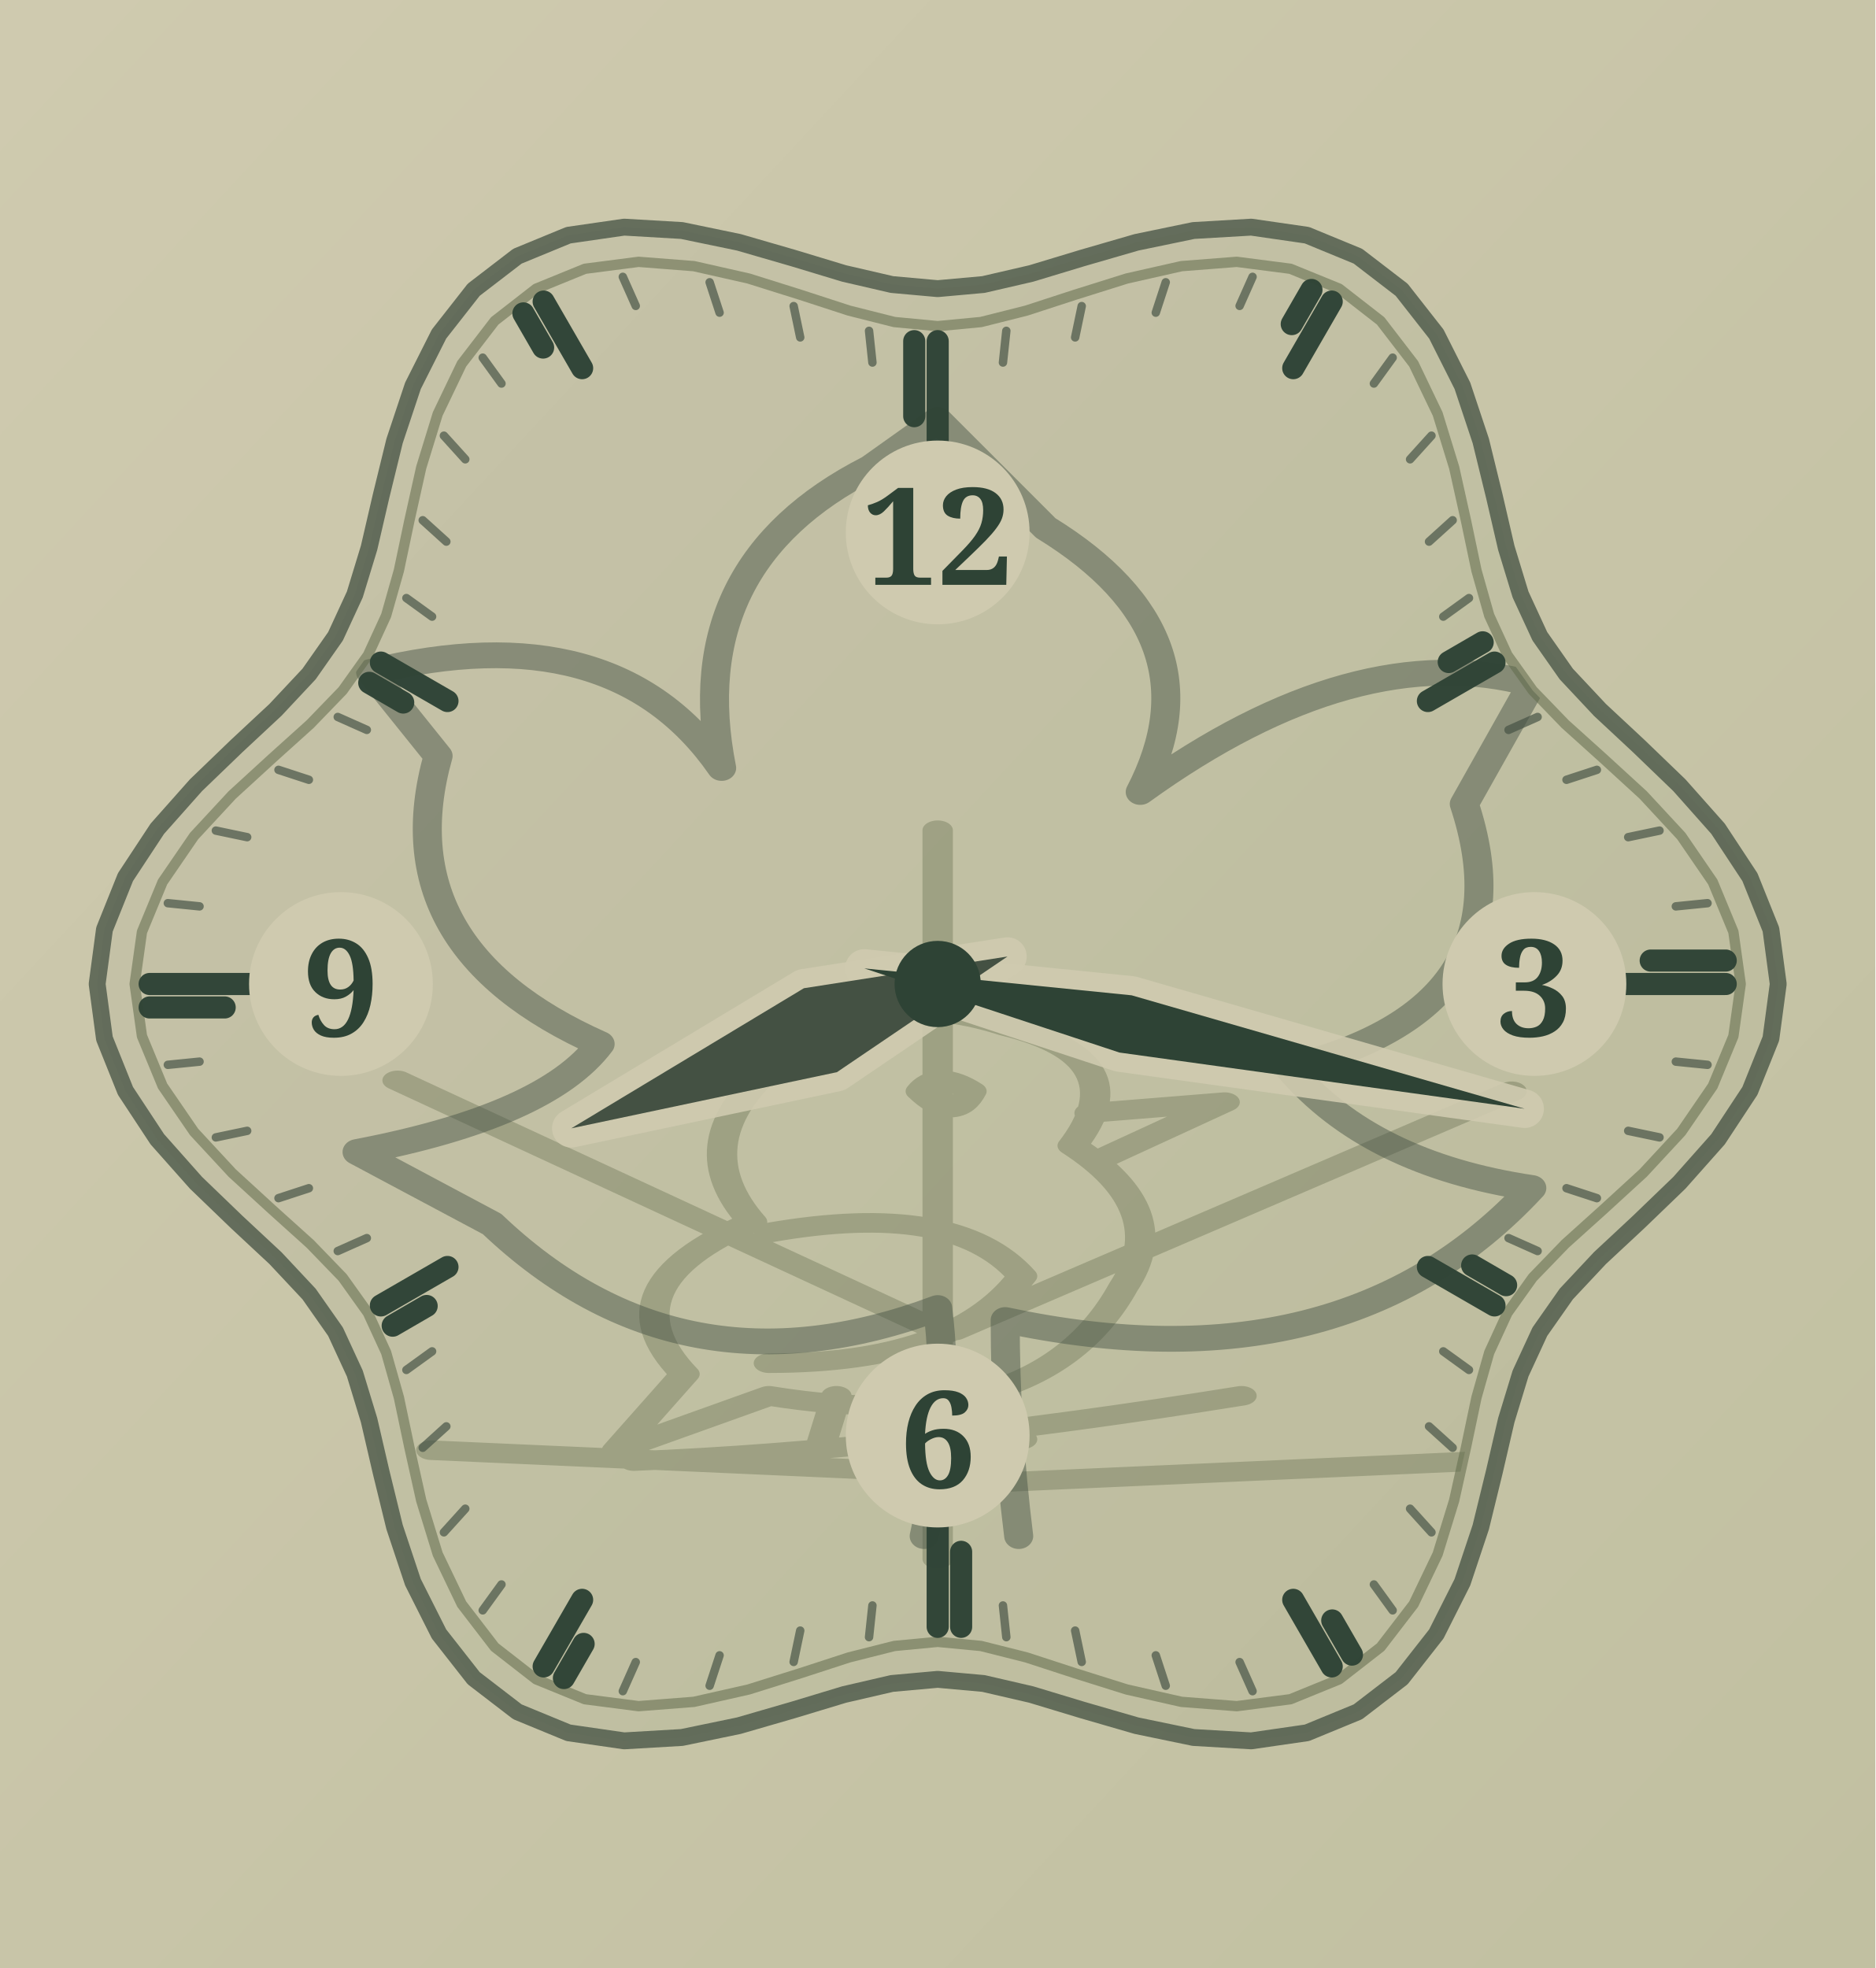
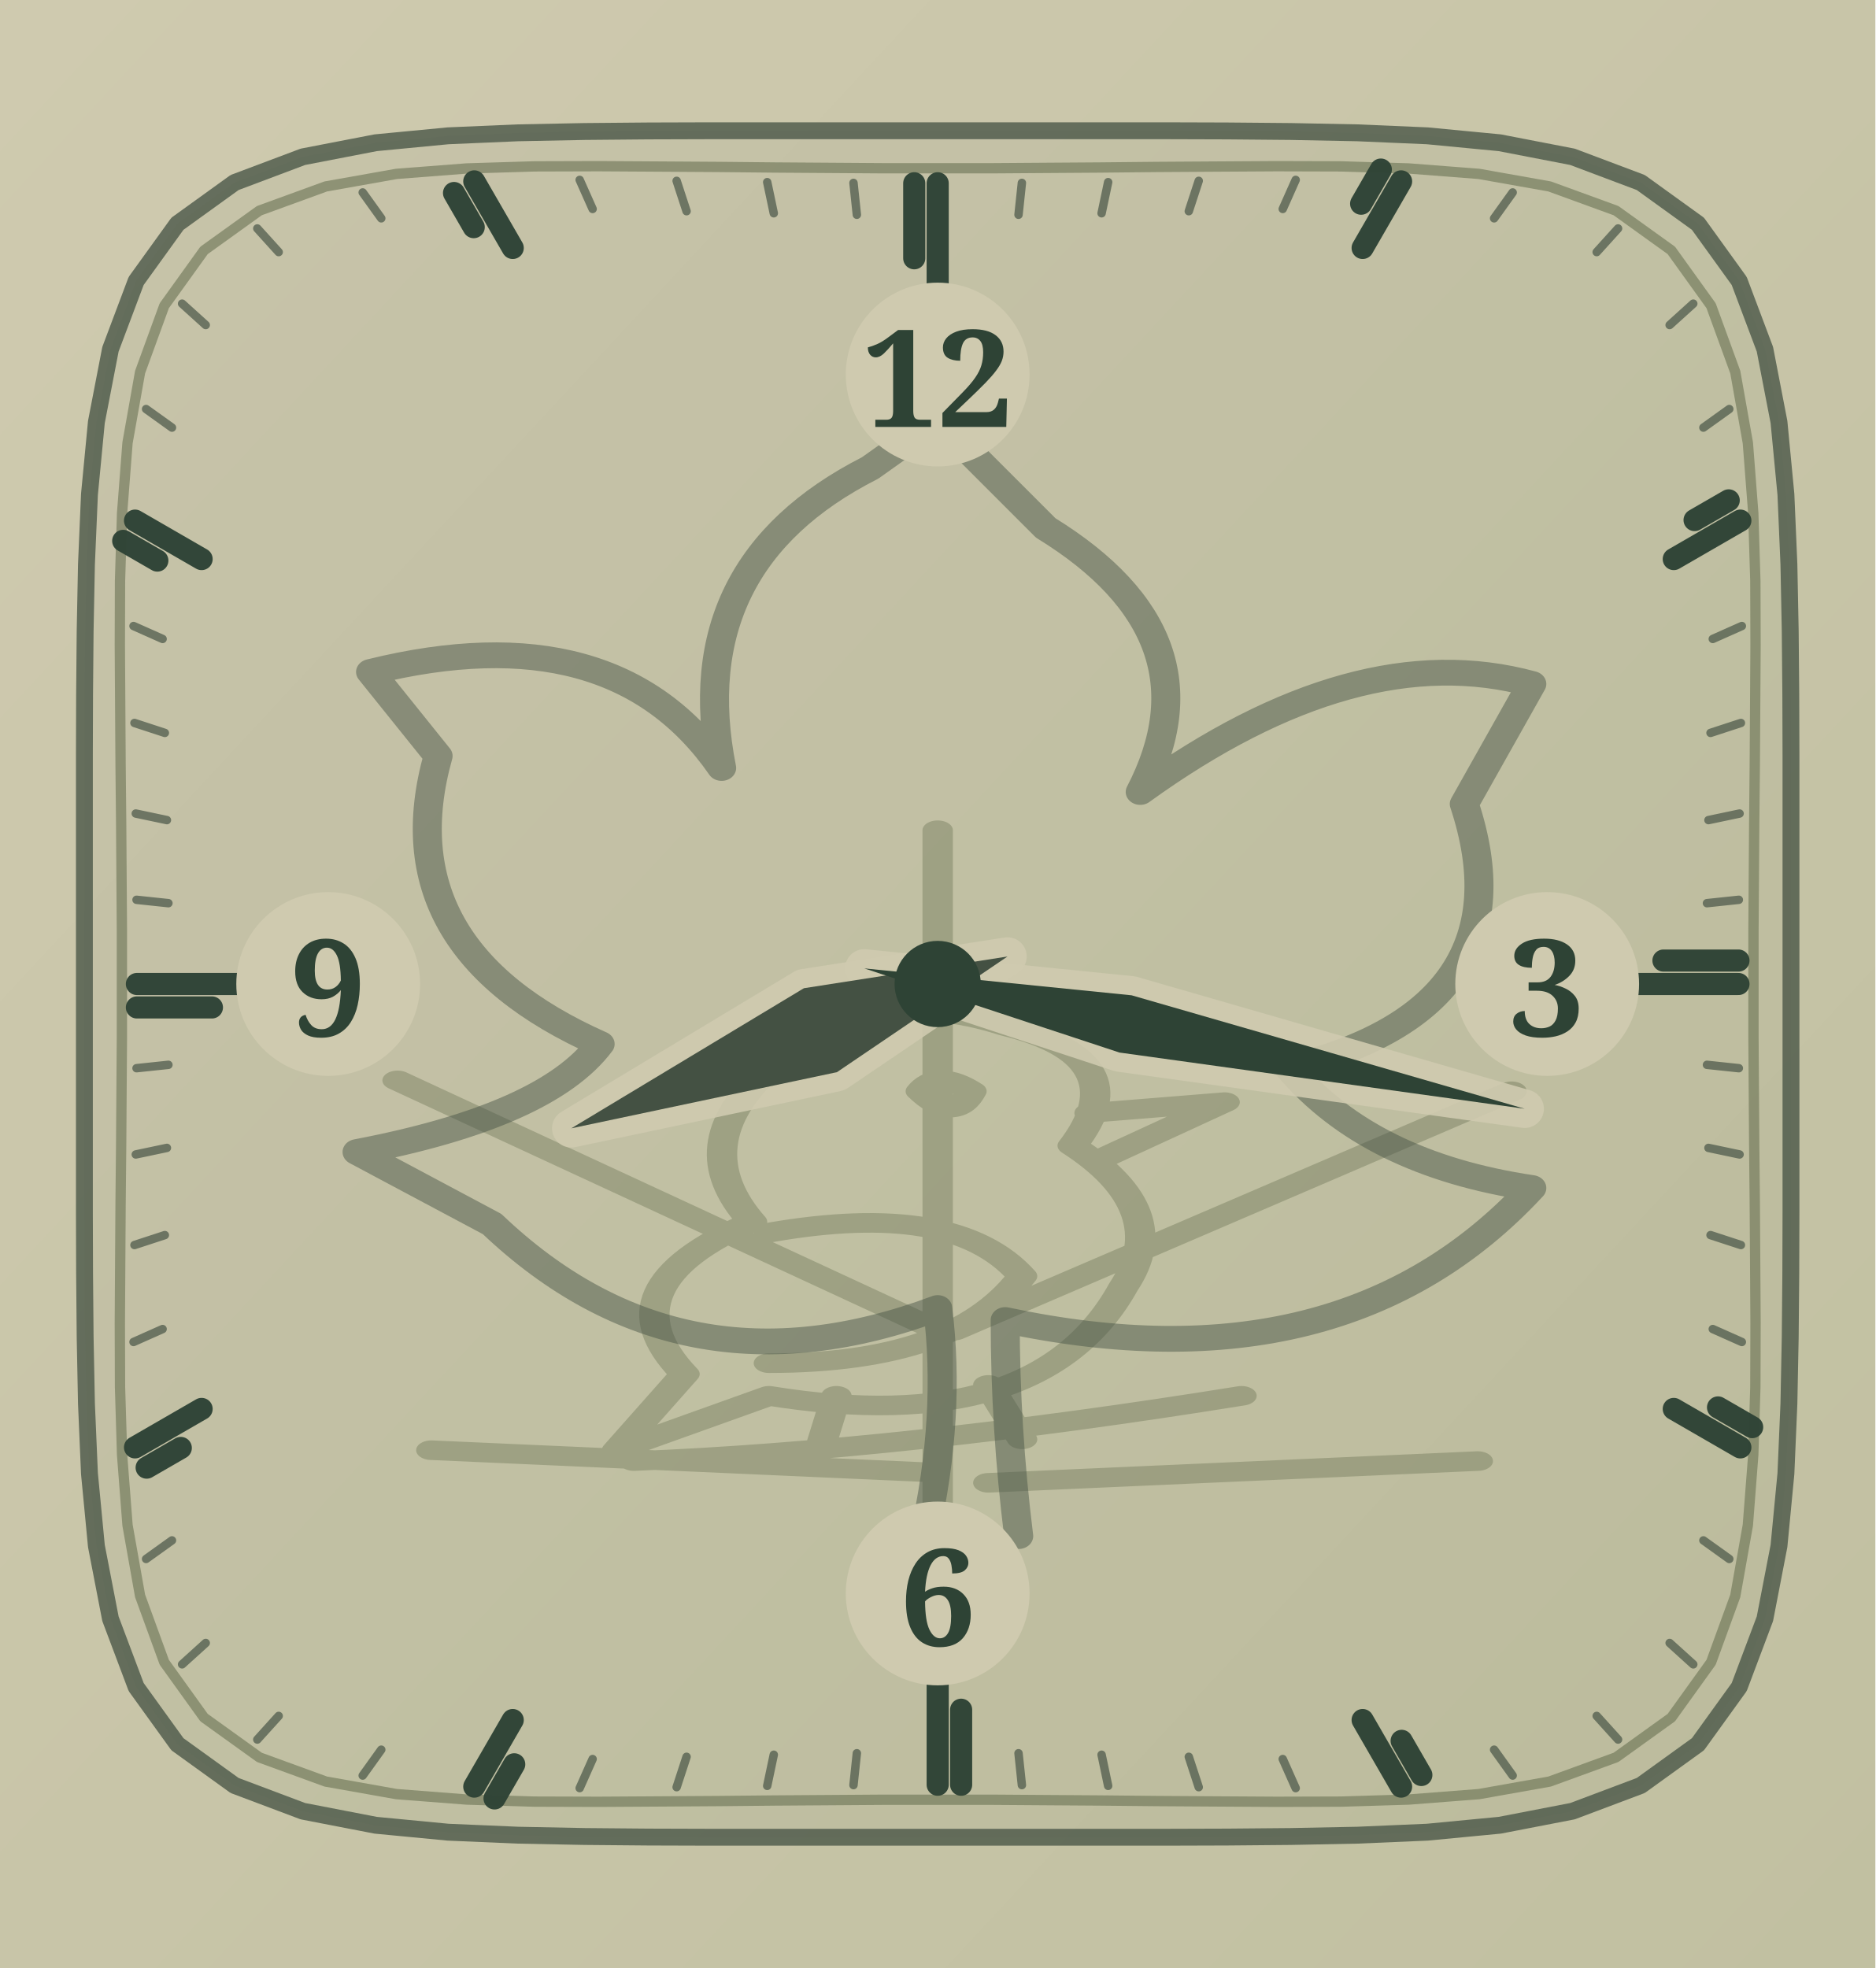
<svg xmlns="http://www.w3.org/2000/svg" width="364" height="382" viewBox="0 0 364 382">
  <defs>
    <linearGradient id="paint" x1="0" y1="0" x2="1" y2="1">
      <stop stop-color="#CFCAAF" />
      <stop offset="1" stop-color="#C1C0A1" />
    </linearGradient>
    <clipPath id="face">
-       <path d="M 92.82 50 L 92.43 52.78 L 91.33 55.44 L 89.65 57.89 L 87.62 60.08 L 85.48 62.04 L 83.46 63.86 L 81.73 65.65 L 80.38 67.54 L 79.41 69.65 L 78.73 72.05 L 78.17 74.71 L 77.54 77.54 L 76.66 80.4 L 75.38 83.07 L 73.62 85.36 L 71.41 87.08 L 68.81 88.14 L 65.95 88.51 L 63 88.28 L 60.08 87.62 L 57.31 86.75 L 54.73 85.91 L 52.31 85.3 L 50 85.08 L 47.69 85.3 L 45.27 85.91 L 42.69 86.75 L 39.92 87.62 L 37 88.28 L 34.05 88.51 L 31.19 88.14 L 28.59 87.08 L 26.38 85.36 L 24.62 83.07 L 23.34 80.4 L 22.46 77.54 L 21.83 74.71 L 21.27 72.05 L 20.59 69.65 L 19.62 67.54 L 18.27 65.65 L 16.54 63.86 L 14.52 62.04 L 12.38 60.08 L 10.35 57.89 L 8.67 55.44 L 7.57 52.78 L 7.18 50 L 7.57 47.22 L 8.67 44.56 L 10.35 42.11 L 12.38 39.92 L 14.52 37.96 L 16.54 36.14 L 18.27 34.35 L 19.62 32.46 L 20.59 30.35 L 21.27 27.95 L 21.83 25.29 L 22.46 22.46 L 23.34 19.6 L 24.62 16.93 L 26.38 14.64 L 28.59 12.92 L 31.19 11.86 L 34.05 11.49 L 37 11.72 L 39.92 12.38 L 42.69 13.25 L 45.27 14.09 L 47.69 14.7 L 50 14.92 L 52.31 14.7 L 54.73 14.09 L 57.31 13.25 L 60.08 12.38 L 63 11.72 L 65.95 11.49 L 68.81 11.86 L 71.41 12.92 L 73.62 14.64 L 75.38 16.93 L 76.66 19.6 L 77.54 22.46 L 78.17 25.29 L 78.73 27.95 L 79.41 30.35 L 80.38 32.46 L 81.73 34.35 L 83.46 36.14 L 85.48 37.96 L 87.62 39.92 L 89.65 42.11 L 91.33 44.56 L 92.43 47.22 Z" transform="translate(0 9) scale(3.64 3.64)" />
+       <path d="M 93.5 50 L 93.5 52.85 L 93.52 55.73 L 93.54 58.66 L 93.57 61.67 L 93.59 64.8 L 93.61 68.07 L 93.6 71.5 L 93.49 75.11 L 93.2 78.86 L 92.53 82.63 L 91.24 86.17 L 89.12 89.12 L 86.17 91.24 L 82.63 92.53 L 78.86 93.2 L 75.11 93.49 L 71.5 93.6 L 68.07 93.61 L 64.8 93.59 L 61.67 93.57 L 58.66 93.54 L 55.73 93.52 L 52.85 93.5 L 50 93.5 L 47.15 93.5 L 44.27 93.52 L 41.34 93.54 L 38.33 93.57 L 35.2 93.59 L 31.93 93.61 L 28.5 93.6 L 24.89 93.49 L 21.14 93.2 L 17.37 92.53 L 13.83 91.24 L 10.88 89.12 L 8.76 86.17 L 7.47 82.63 L 6.8 78.86 L 6.51 75.11 L 6.4 71.5 L 6.39 68.07 L 6.41 64.8 L 6.43 61.67 L 6.46 58.66 L 6.48 55.73 L 6.5 52.85 L 6.5 50 L 6.5 47.15 L 6.48 44.27 L 6.46 41.34 L 6.43 38.33 L 6.41 35.2 L 6.39 31.93 L 6.4 28.5 L 6.51 24.89 L 6.8 21.14 L 7.47 17.37 L 8.76 13.83 L 10.88 10.88 L 13.83 8.76 L 17.37 7.47 L 21.14 6.8 L 24.89 6.51 L 28.5 6.4 L 31.93 6.39 L 35.2 6.41 L 38.33 6.43 L 41.34 6.46 L 44.27 6.48 L 47.15 6.5 L 50 6.5 L 52.85 6.5 L 55.73 6.48 L 58.66 6.46 L 61.67 6.43 L 64.8 6.41 L 68.07 6.39 L 71.5 6.4 L 75.11 6.51 L 78.86 6.8 L 82.63 7.47 L 86.17 8.76 L 89.12 10.88 L 91.24 13.83 L 92.53 17.37 L 93.2 21.14 L 93.49 24.89 L 93.6 28.5 L 93.61 31.93 L 93.59 35.2 L 93.57 38.33 L 93.54 41.34 L 93.52 44.27 L 93.5 47.15 Z" transform="translate(0 9) scale(3.64 3.64)" />
    </clipPath>
  </defs>
  <rect width="364" height="382" fill="url(#paint)" />
  <g font-family="Georgia,serif" style="font-variant-numeric:tabular-nums">
-     <path d="M 94.82 50 L 94.43 52.91 L 93.31 55.7 L 91.61 58.28 L 89.55 60.6 L 87.38 62.69 L 85.31 64.62 L 83.52 66.53 L 82.11 68.54 L 81.08 70.77 L 80.32 73.26 L 79.68 76.02 L 78.96 78.96 L 77.98 81.9 L 76.59 84.66 L 74.74 87.02 L 72.41 88.81 L 69.69 89.93 L 66.72 90.36 L 63.64 90.18 L 60.6 89.55 L 57.7 88.71 L 54.99 87.89 L 52.44 87.3 L 50 87.08 L 47.56 87.3 L 45.01 87.89 L 42.3 88.71 L 39.4 89.55 L 36.36 90.18 L 33.28 90.36 L 30.31 89.93 L 27.59 88.81 L 25.26 87.02 L 23.41 84.66 L 22.02 81.9 L 21.04 78.96 L 20.32 76.02 L 19.68 73.26 L 18.92 70.77 L 17.89 68.54 L 16.48 66.53 L 14.69 64.62 L 12.62 62.69 L 10.45 60.6 L 8.39 58.28 L 6.69 55.7 L 5.57 52.91 L 5.18 50 L 5.57 47.09 L 6.69 44.3 L 8.39 41.72 L 10.45 39.4 L 12.62 37.31 L 14.69 35.38 L 16.48 33.47 L 17.89 31.46 L 18.92 29.23 L 19.68 26.74 L 20.32 23.98 L 21.04 21.04 L 22.02 18.1 L 23.41 15.34 L 25.26 12.98 L 27.59 11.19 L 30.31 10.07 L 33.28 9.64 L 36.36 9.82 L 39.4 10.45 L 42.3 11.29 L 45.01 12.11 L 47.56 12.7 L 50 12.92 L 52.44 12.7 L 54.99 12.11 L 57.7 11.29 L 60.6 10.45 L 63.64 9.82 L 66.72 9.64 L 69.69 10.07 L 72.41 11.19 L 74.74 12.98 L 76.59 15.34 L 77.98 18.1 L 78.96 21.04 L 79.68 23.98 L 80.32 26.74 L 81.08 29.23 L 82.11 31.46 L 83.52 33.47 L 85.31 35.38 L 87.38 37.31 L 89.55 39.4 L 91.61 41.72 L 93.31 44.3 L 94.43 47.09 Z" transform="translate(0 9) scale(3.64 3.64)" fill="#2E4335" opacity="0.045" />
+     <path d="M 95.5 50 L 95.5 52.98 L 95.5 55.99 L 95.5 59.05 L 95.5 62.19 L 95.49 65.44 L 95.46 68.83 L 95.39 72.38 L 95.23 76.11 L 94.86 79.97 L 94.11 83.85 L 92.74 87.49 L 90.54 90.54 L 87.49 92.74 L 83.85 94.11 L 79.97 94.86 L 76.11 95.23 L 72.38 95.39 L 68.83 95.46 L 65.44 95.49 L 62.19 95.5 L 59.05 95.5 L 55.99 95.5 L 52.98 95.5 L 50 95.5 L 47.02 95.5 L 44.01 95.5 L 40.95 95.5 L 37.81 95.5 L 34.56 95.49 L 31.17 95.46 L 27.62 95.39 L 23.89 95.23 L 20.03 94.86 L 16.15 94.11 L 12.51 92.74 L 9.46 90.54 L 7.26 87.49 L 5.89 83.85 L 5.14 79.97 L 4.77 76.11 L 4.61 72.38 L 4.54 68.83 L 4.51 65.44 L 4.5 62.19 L 4.5 59.05 L 4.5 55.99 L 4.5 52.98 L 4.5 50 L 4.5 47.02 L 4.5 44.01 L 4.5 40.95 L 4.5 37.81 L 4.51 34.56 L 4.54 31.17 L 4.61 27.62 L 4.77 23.89 L 5.14 20.03 L 5.89 16.15 L 7.26 12.51 L 9.46 9.46 L 12.51 7.26 L 16.15 5.89 L 20.03 5.14 L 23.89 4.77 L 27.62 4.61 L 31.17 4.54 L 34.56 4.51 L 37.81 4.5 L 40.95 4.5 L 44.01 4.5 L 47.02 4.5 L 50 4.5 L 52.98 4.5 L 55.99 4.5 L 59.05 4.5 L 62.19 4.5 L 65.44 4.51 L 68.83 4.54 L 72.38 4.61 L 76.11 4.77 L 79.97 5.14 L 83.85 5.89 L 87.49 7.26 L 90.54 9.46 L 92.74 12.51 L 94.11 16.15 L 94.86 20.03 L 95.23 23.89 L 95.39 27.62 L 95.46 31.17 L 95.49 34.56 L 95.5 37.81 L 95.5 40.95 L 95.5 44.01 L 95.5 47.02 Z" transform="translate(0 9) scale(3.64 3.64)" fill="#2E4335" opacity="0.045" />
    <g clip-path="url(#face)">
      <path d="M 50 77 L 50 10 M 49 69 L 20 67 M 50 56 L 18 33 M 51 56 L 84 34 M 53 70 L 82 68 M 32 68 Q 48 67 68 62 M 44 62 L 43 67 M 53 61 L 55 66 M 35 60 L 31 67 L 40 62 Q 56 66 61 52 Q 64 45 58 39 Q 62 31 54 28 Q 46 24 40 32 Q 35 39 39 46 Q 30 52 35 60 Z M 59 36 L 67 35 L 60 40 M 49 34 Q 50 32 52 34 Q 51 37 49 34 M 40 47 Q 51 44 55 51 Q 51 59 40 59" transform="translate(18.2 140.04) scale(3.276 2.1112)" fill="none" stroke="#606A4A" stroke-width="1.8" stroke-linecap="round" stroke-linejoin="round" opacity="0.36" />
      <path d="M 49 96 Q 51 86 50 77 Q 31 85 17 70 L 7 64 Q 21 61 25 55 Q 9 47 13 31 L 8 24 Q 26 19 34 32 Q 31 15 45 7 L 50 3 L 58 12 Q 71 21 65 34 Q 81 21 94 25 L 89 35 Q 94 52 76 57 Q 82 65 94 67 Q 80 84 55 78 Q 55 87 56 96" transform="translate(50.96 74.52) scale(2.6208 2.3296)" fill="none" stroke="#445143" stroke-width="2.15" stroke-linecap="round" stroke-linejoin="round" opacity="0.47" />
    </g>
-     <path d="M 94.82 50 L 94.43 52.91 L 93.31 55.7 L 91.61 58.28 L 89.55 60.6 L 87.38 62.69 L 85.31 64.62 L 83.52 66.53 L 82.11 68.54 L 81.08 70.77 L 80.32 73.26 L 79.68 76.02 L 78.96 78.96 L 77.98 81.9 L 76.59 84.66 L 74.74 87.02 L 72.41 88.81 L 69.69 89.93 L 66.72 90.36 L 63.64 90.18 L 60.6 89.55 L 57.7 88.71 L 54.99 87.89 L 52.44 87.3 L 50 87.08 L 47.56 87.3 L 45.01 87.89 L 42.3 88.71 L 39.4 89.55 L 36.36 90.18 L 33.28 90.36 L 30.31 89.93 L 27.59 88.81 L 25.26 87.02 L 23.41 84.66 L 22.02 81.9 L 21.04 78.96 L 20.32 76.02 L 19.68 73.26 L 18.92 70.77 L 17.89 68.54 L 16.48 66.53 L 14.69 64.62 L 12.62 62.69 L 10.45 60.6 L 8.39 58.28 L 6.69 55.7 L 5.57 52.91 L 5.18 50 L 5.57 47.09 L 6.69 44.3 L 8.39 41.72 L 10.45 39.4 L 12.62 37.31 L 14.69 35.38 L 16.48 33.47 L 17.89 31.46 L 18.92 29.23 L 19.68 26.74 L 20.32 23.98 L 21.04 21.04 L 22.02 18.1 L 23.41 15.34 L 25.26 12.98 L 27.59 11.19 L 30.31 10.07 L 33.28 9.64 L 36.36 9.82 L 39.4 10.45 L 42.3 11.29 L 45.01 12.11 L 47.56 12.7 L 50 12.92 L 52.44 12.7 L 54.99 12.11 L 57.7 11.29 L 60.6 10.45 L 63.64 9.82 L 66.72 9.64 L 69.69 10.07 L 72.41 11.19 L 74.74 12.98 L 76.59 15.34 L 77.98 18.1 L 78.96 21.04 L 79.68 23.98 L 80.32 26.74 L 81.08 29.23 L 82.11 31.46 L 83.52 33.47 L 85.31 35.38 L 87.38 37.31 L 89.55 39.4 L 91.61 41.72 L 93.31 44.3 L 94.43 47.09 Z" transform="translate(0 9) scale(3.64 3.64)" fill="none" stroke="#445143" stroke-width="0.9" stroke-linecap="round" stroke-linejoin="round" opacity="0.76" />
-     <path d="M 92.82 50 L 92.43 52.78 L 91.33 55.44 L 89.65 57.89 L 87.62 60.08 L 85.48 62.04 L 83.46 63.86 L 81.73 65.65 L 80.38 67.54 L 79.41 69.65 L 78.73 72.05 L 78.17 74.71 L 77.54 77.54 L 76.66 80.4 L 75.38 83.07 L 73.62 85.36 L 71.41 87.08 L 68.81 88.14 L 65.95 88.51 L 63 88.28 L 60.08 87.62 L 57.31 86.75 L 54.73 85.91 L 52.31 85.3 L 50 85.08 L 47.69 85.3 L 45.27 85.91 L 42.69 86.75 L 39.92 87.62 L 37 88.28 L 34.05 88.51 L 31.19 88.14 L 28.59 87.08 L 26.38 85.36 L 24.62 83.07 L 23.34 80.4 L 22.46 77.54 L 21.83 74.71 L 21.27 72.05 L 20.59 69.65 L 19.62 67.54 L 18.27 65.65 L 16.54 63.86 L 14.52 62.04 L 12.38 60.08 L 10.35 57.89 L 8.67 55.44 L 7.57 52.78 L 7.18 50 L 7.57 47.22 L 8.67 44.56 L 10.35 42.11 L 12.38 39.92 L 14.52 37.96 L 16.54 36.14 L 18.27 34.35 L 19.62 32.46 L 20.59 30.35 L 21.27 27.95 L 21.83 25.29 L 22.46 22.46 L 23.34 19.6 L 24.62 16.93 L 26.38 14.64 L 28.59 12.92 L 31.19 11.86 L 34.05 11.49 L 37 11.72 L 39.92 12.38 L 42.69 13.25 L 45.27 14.09 L 47.69 14.7 L 50 14.92 L 52.31 14.7 L 54.73 14.09 L 57.31 13.25 L 60.08 12.38 L 63 11.72 L 65.95 11.49 L 68.81 11.86 L 71.41 12.92 L 73.62 14.64 L 75.38 16.93 L 76.66 19.6 L 77.54 22.46 L 78.17 25.29 L 78.73 27.95 L 79.41 30.35 L 80.38 32.46 L 81.73 34.35 L 83.46 36.14 L 85.48 37.96 L 87.62 39.92 L 89.65 42.11 L 91.33 44.56 L 92.43 47.22 Z" transform="translate(0 9) scale(3.64 3.64)" fill="none" stroke="#606A4A" stroke-width="0.55" stroke-linecap="round" stroke-linejoin="round" opacity="0.55" />
-     <path d="M 53.48 16.86 L 53.66 15.17 M 57.33 15.52 L 57.68 13.85 M 61.63 14.2 L 62.16 12.58 M 66.1 13.84 L 66.79 12.29 M 73.26 17.98 L 74.26 16.6 M 75.19 22.02 L 76.33 20.76 M 76.2 26.41 L 77.46 25.27 M 76.96 30.41 L 78.33 29.42 M 80.44 36.45 L 81.99 35.76 M 83.53 39.11 L 85.15 38.58 M 86.82 42.17 L 88.49 41.82 M 89.36 45.86 L 91.05 45.69 M 89.36 54.14 L 91.05 54.31 M 86.82 57.83 L 88.49 58.18 M 83.53 60.89 L 85.15 61.42 M 80.44 63.55 L 81.99 64.24 M 76.96 69.59 L 78.33 70.58 M 76.2 73.59 L 77.46 74.73 M 75.19 77.98 L 76.33 79.24 M 73.26 82.02 L 74.26 83.4 M 66.1 86.16 L 66.79 87.71 M 61.63 85.8 L 62.16 87.42 M 57.33 84.48 L 57.68 86.15 M 53.48 83.14 L 53.66 84.83 M 46.52 83.14 L 46.34 84.83 M 42.67 84.48 L 42.32 86.15 M 38.37 85.8 L 37.84 87.42 M 33.9 86.16 L 33.21 87.71 M 26.74 82.02 L 25.74 83.4 M 24.81 77.98 L 23.67 79.24 M 23.8 73.59 L 22.54 74.73 M 23.04 69.59 L 21.67 70.58 M 19.56 63.55 L 18.01 64.24 M 16.47 60.89 L 14.85 61.42 M 13.18 57.83 L 11.51 58.18 M 10.64 54.14 L 8.95 54.31 M 10.64 45.86 L 8.95 45.69 M 13.18 42.17 L 11.51 41.82 M 16.47 39.11 L 14.85 38.58 M 19.56 36.45 L 18.01 35.76 M 23.04 30.41 L 21.67 29.42 M 23.8 26.41 L 22.54 25.27 M 24.81 22.02 L 23.67 20.76 M 26.74 17.98 L 25.74 16.6 M 33.9 13.84 L 33.21 12.29 M 38.37 14.2 L 37.84 12.58 M 42.67 15.52 L 42.32 13.85 M 46.52 16.86 L 46.34 15.17" transform="translate(0 9) scale(3.64 3.64)" fill="none" stroke="#445143" stroke-width="0.45" stroke-linecap="round" stroke-linejoin="round" opacity="0.68" />
-     <path d="M 50 21.72 L 50 15.72 M 48.75 19.72 L 48.75 15.72 M 68.96 17.16 L 71.01 13.61 M 68.88 14.81 L 69.93 12.99 M 76.14 34.91 L 79.69 32.86 M 77.25 32.83 L 79.06 31.78 M 86.02 50 L 92.02 50 M 88.02 48.75 L 92.02 48.75 M 76.14 65.09 L 79.69 67.14 M 78.5 65.01 L 80.31 66.06 M 68.96 82.84 L 71.01 86.39 M 71.04 83.94 L 72.09 85.76 M 50 78.28 L 50 84.28 M 51.25 80.28 L 51.25 84.28 M 31.04 82.84 L 28.99 86.39 M 31.12 85.19 L 30.07 87.01 M 23.86 65.09 L 20.31 67.14 M 22.75 67.17 L 20.94 68.22 M 13.98 50 L 7.98 50 M 11.98 51.25 L 7.98 51.25 M 23.86 34.91 L 20.31 32.86 M 21.5 34.99 L 19.69 33.94 M 31.04 17.16 L 28.99 13.61 M 28.96 16.06 L 27.91 14.24" transform="translate(0 9) scale(3.64 3.64)" fill="none" stroke="#2E4335" stroke-width="1.18" stroke-linecap="round" stroke-linejoin="round" opacity="0.97" />
-     <circle cx="182" cy="103.349" r="17.836" fill="#CFCAAF" />
-     <text x="182" y="103.349" font-size="26.208" font-weight="650" fill="#2E4335" text-anchor="middle" dominant-baseline="central" alignment-baseline="central">12</text>
-     <circle cx="297.825" cy="191" r="17.836" fill="#CFCAAF" />
-     <text x="297.825" y="191" font-size="26.208" font-weight="650" fill="#2E4335" text-anchor="middle" dominant-baseline="central" alignment-baseline="central">3</text>
-     <circle cx="182" cy="278.651" r="17.836" fill="#CFCAAF" />
-     <text x="182" y="278.651" font-size="26.208" font-weight="650" fill="#2E4335" text-anchor="middle" dominant-baseline="central" alignment-baseline="central">6</text>
-     <circle cx="66.175" cy="191" r="17.836" fill="#CFCAAF" />
-     <text x="66.175" y="191" font-size="26.208" font-weight="650" fill="#2E4335" text-anchor="middle" dominant-baseline="central" alignment-baseline="central">9</text>
+     <path d="M 95.5 50 L 95.5 52.98 L 95.5 55.99 L 95.5 59.05 L 95.5 62.19 L 95.49 65.44 L 95.46 68.83 L 95.39 72.38 L 95.23 76.11 L 94.86 79.97 L 94.11 83.85 L 92.74 87.49 L 90.54 90.54 L 87.49 92.74 L 83.85 94.11 L 79.97 94.86 L 76.11 95.23 L 72.38 95.39 L 68.83 95.46 L 65.44 95.49 L 62.19 95.5 L 59.05 95.5 L 55.99 95.5 L 52.98 95.5 L 50 95.5 L 47.02 95.5 L 44.01 95.5 L 40.95 95.5 L 37.81 95.5 L 34.56 95.49 L 31.17 95.46 L 27.62 95.39 L 23.89 95.23 L 20.03 94.86 L 16.15 94.11 L 12.51 92.74 L 9.46 90.54 L 7.26 87.49 L 5.89 83.85 L 5.14 79.97 L 4.77 76.11 L 4.61 72.38 L 4.54 68.83 L 4.51 65.44 L 4.5 62.19 L 4.5 59.05 L 4.5 55.99 L 4.5 52.98 L 4.5 50 L 4.5 47.02 L 4.5 44.01 L 4.5 40.95 L 4.5 37.81 L 4.51 34.56 L 4.54 31.17 L 4.61 27.62 L 4.77 23.89 L 5.14 20.03 L 5.89 16.15 L 7.26 12.51 L 9.46 9.46 L 12.51 7.26 L 16.15 5.89 L 20.03 5.14 L 23.89 4.77 L 27.62 4.61 L 31.17 4.54 L 34.56 4.51 L 37.81 4.5 L 40.95 4.5 L 44.01 4.5 L 47.02 4.5 L 50 4.5 L 52.98 4.5 L 55.99 4.5 L 59.05 4.5 L 62.19 4.5 L 65.44 4.51 L 68.83 4.54 L 72.38 4.61 L 76.11 4.77 L 79.97 5.14 L 83.85 5.89 L 87.49 7.26 L 90.54 9.46 L 92.74 12.51 L 94.11 16.15 L 94.86 20.03 L 95.23 23.89 L 95.39 27.62 L 95.46 31.17 L 95.49 34.56 L 95.5 37.81 L 95.5 40.95 L 95.5 44.01 L 95.5 47.02 Z" transform="translate(0 9) scale(3.64 3.64)" fill="none" stroke="#445143" stroke-width="0.9" stroke-linecap="round" stroke-linejoin="round" opacity="0.76" />
+     <path d="M 93.5 50 L 93.5 52.85 L 93.52 55.73 L 93.54 58.66 L 93.57 61.67 L 93.59 64.8 L 93.61 68.07 L 93.6 71.5 L 93.49 75.11 L 93.2 78.86 L 92.53 82.63 L 91.24 86.17 L 89.12 89.12 L 86.17 91.24 L 82.63 92.53 L 78.86 93.2 L 75.11 93.49 L 71.5 93.6 L 68.07 93.61 L 64.8 93.59 L 61.67 93.57 L 58.66 93.54 L 55.73 93.52 L 52.85 93.5 L 50 93.5 L 47.15 93.5 L 44.27 93.52 L 41.34 93.54 L 38.33 93.57 L 35.2 93.59 L 31.93 93.61 L 28.5 93.6 L 24.89 93.49 L 21.14 93.2 L 17.37 92.53 L 13.83 91.24 L 10.88 89.12 L 8.76 86.17 L 7.47 82.63 L 6.8 78.86 L 6.51 75.11 L 6.4 71.5 L 6.39 68.07 L 6.41 64.8 L 6.43 61.67 L 6.46 58.66 L 6.48 55.73 L 6.5 52.85 L 6.5 50 L 6.5 47.15 L 6.48 44.27 L 6.46 41.34 L 6.43 38.33 L 6.41 35.2 L 6.39 31.93 L 6.4 28.5 L 6.51 24.89 L 6.8 21.14 L 7.47 17.37 L 8.76 13.83 L 10.88 10.88 L 13.83 8.76 L 17.37 7.47 L 21.14 6.8 L 24.89 6.51 L 28.5 6.4 L 31.93 6.39 L 35.2 6.41 L 38.33 6.43 L 41.34 6.46 L 44.27 6.48 L 47.15 6.5 L 50 6.5 L 52.85 6.5 L 55.73 6.48 L 58.66 6.46 L 61.67 6.43 L 64.8 6.41 L 68.07 6.39 L 71.5 6.4 L 75.11 6.51 L 78.86 6.8 L 82.63 7.47 L 86.17 8.76 L 89.12 10.88 L 91.24 13.83 L 92.53 17.37 L 93.2 21.14 L 93.49 24.89 L 93.6 28.5 L 93.61 31.93 L 93.59 35.2 L 93.57 38.33 L 93.54 41.34 L 93.52 44.27 L 93.5 47.15 Z" transform="translate(0 9) scale(3.64 3.64)" fill="none" stroke="#606A4A" stroke-width="0.55" stroke-linecap="round" stroke-linejoin="round" opacity="0.55" />
+     <path d="M 54.31 8.98 L 54.49 7.28 M 58.74 8.9 L 59.09 7.24 M 63.39 8.79 L 63.92 7.17 M 68.4 8.67 L 69.09 7.12 M 79.67 9.17 L 80.66 7.79 M 85.14 10.97 L 86.28 9.71 M 89.03 14.86 L 90.29 13.72 M 90.83 20.33 L 92.21 19.34 M 91.33 31.6 L 92.88 30.91 M 91.21 36.61 L 92.83 36.08 M 91.1 41.26 L 92.76 40.91 M 91.02 45.69 L 92.72 45.51 M 91.02 54.31 L 92.72 54.49 M 91.1 58.74 L 92.76 59.09 M 91.21 63.39 L 92.83 63.92 M 91.33 68.4 L 92.88 69.09 M 90.83 79.67 L 92.21 80.66 M 89.03 85.14 L 90.29 86.28 M 85.14 89.03 L 86.28 90.29 M 79.67 90.83 L 80.66 92.21 M 68.4 91.33 L 69.09 92.88 M 63.39 91.21 L 63.92 92.83 M 58.74 91.1 L 59.09 92.76 M 54.31 91.02 L 54.49 92.72 M 45.69 91.02 L 45.51 92.72 M 41.26 91.1 L 40.91 92.76 M 36.61 91.21 L 36.08 92.83 M 31.6 91.33 L 30.91 92.88 M 20.33 90.83 L 19.34 92.21 M 14.86 89.03 L 13.72 90.29 M 10.97 85.14 L 9.71 86.28 M 9.17 79.67 L 7.79 80.66 M 8.67 68.4 L 7.12 69.09 M 8.79 63.39 L 7.17 63.92 M 8.9 58.74 L 7.24 59.09 M 8.98 54.31 L 7.28 54.49 M 8.98 45.69 L 7.28 45.51 M 8.9 41.26 L 7.24 40.91 M 8.79 36.61 L 7.17 36.08 M 8.67 31.6 L 7.12 30.91 M 9.17 20.33 L 7.79 19.34 M 10.97 14.86 L 9.71 13.72 M 14.86 10.97 L 13.72 9.71 M 20.33 9.17 L 19.34 7.79 M 31.6 8.67 L 30.91 7.12 M 36.61 8.79 L 36.08 7.17 M 41.26 8.9 L 40.91 7.24 M 45.69 8.98 L 45.51 7.28" transform="translate(0 9) scale(3.64 3.64)" fill="none" stroke="#445143" stroke-width="0.45" stroke-linecap="round" stroke-linejoin="round" opacity="0.68" />
+     <path d="M 50 13.3 L 50 7.3 M 48.75 11.3 L 48.75 7.3 M 72.66 10.75 L 74.71 7.2 M 72.58 8.39 L 73.63 6.57 M 89.25 27.34 L 92.8 25.29 M 90.36 25.26 L 92.18 24.21 M 86.7 50 L 92.7 50 M 88.7 48.75 L 92.7 48.75 M 89.25 72.66 L 92.8 74.71 M 91.61 72.58 L 93.43 73.63 M 72.66 89.25 L 74.71 92.8 M 74.74 90.36 L 75.79 92.18 M 50 86.7 L 50 92.7 M 51.25 88.7 L 51.25 92.7 M 27.34 89.25 L 25.29 92.8 M 27.42 91.61 L 26.37 93.43 M 10.75 72.66 L 7.2 74.71 M 9.64 74.74 L 7.82 75.79 M 13.3 50 L 7.3 50 M 11.3 51.25 L 7.3 51.25 M 10.75 27.34 L 7.2 25.29 M 8.39 27.42 L 6.57 26.37 M 27.34 10.75 L 25.29 7.2 M 25.26 9.64 L 24.21 7.82" transform="translate(0 9) scale(3.64 3.64)" fill="none" stroke="#2E4335" stroke-width="1.18" stroke-linecap="round" stroke-linejoin="round" opacity="0.97" />
+     <circle cx="182" cy="72.7" r="17.836" fill="#CFCAAF" />
+     <text x="182" y="72.7" font-size="26.208" font-weight="650" fill="#2E4335" text-anchor="middle" dominant-baseline="central" alignment-baseline="central">12</text>
+     <circle cx="300.3" cy="191" r="17.836" fill="#CFCAAF" />
+     <text x="300.3" y="191" font-size="26.208" font-weight="650" fill="#2E4335" text-anchor="middle" dominant-baseline="central" alignment-baseline="central">3</text>
+     <circle cx="182" cy="309.3" r="17.836" fill="#CFCAAF" />
+     <text x="182" y="309.3" font-size="26.208" font-weight="650" fill="#2E4335" text-anchor="middle" dominant-baseline="central" alignment-baseline="central">6</text>
+     <circle cx="63.7" cy="191" r="17.836" fill="#CFCAAF" />
+     <text x="63.7" y="191" font-size="26.208" font-weight="650" fill="#2E4335" text-anchor="middle" dominant-baseline="central" alignment-baseline="central">9</text>
    <path d="M 53.722 48.534 L 44.629 54.701 L 30.461 57.697 L 42.866 50.225 Z" transform="translate(0 9) scale(3.64 3.64)" fill="none" stroke="#CFCAAF" stroke-width="2.05" stroke-linecap="round" stroke-linejoin="round" opacity="0.9" />
    <path d="M 46.087 49.168 L 60.341 50.603 L 81.301 56.653 L 59.692 53.655 Z" transform="translate(0 9) scale(3.64 3.64)" fill="none" stroke="#CFCAAF" stroke-width="2.05" stroke-linecap="round" stroke-linejoin="round" opacity="0.9" />
    <path d="M 53.722 48.534 L 44.629 54.701 L 30.461 57.697 L 42.866 50.225 Z" transform="translate(0 9) scale(3.64 3.64)" fill="#445143" opacity="1" />
    <path d="M 46.087 49.168 L 60.341 50.603 L 81.301 56.653 L 59.692 53.655 Z" transform="translate(0 9) scale(3.64 3.64)" fill="#2E4335" opacity="1" />
    <circle cx="182" cy="191" r="8.372" fill="#2E4335" />
  </g>
</svg>
